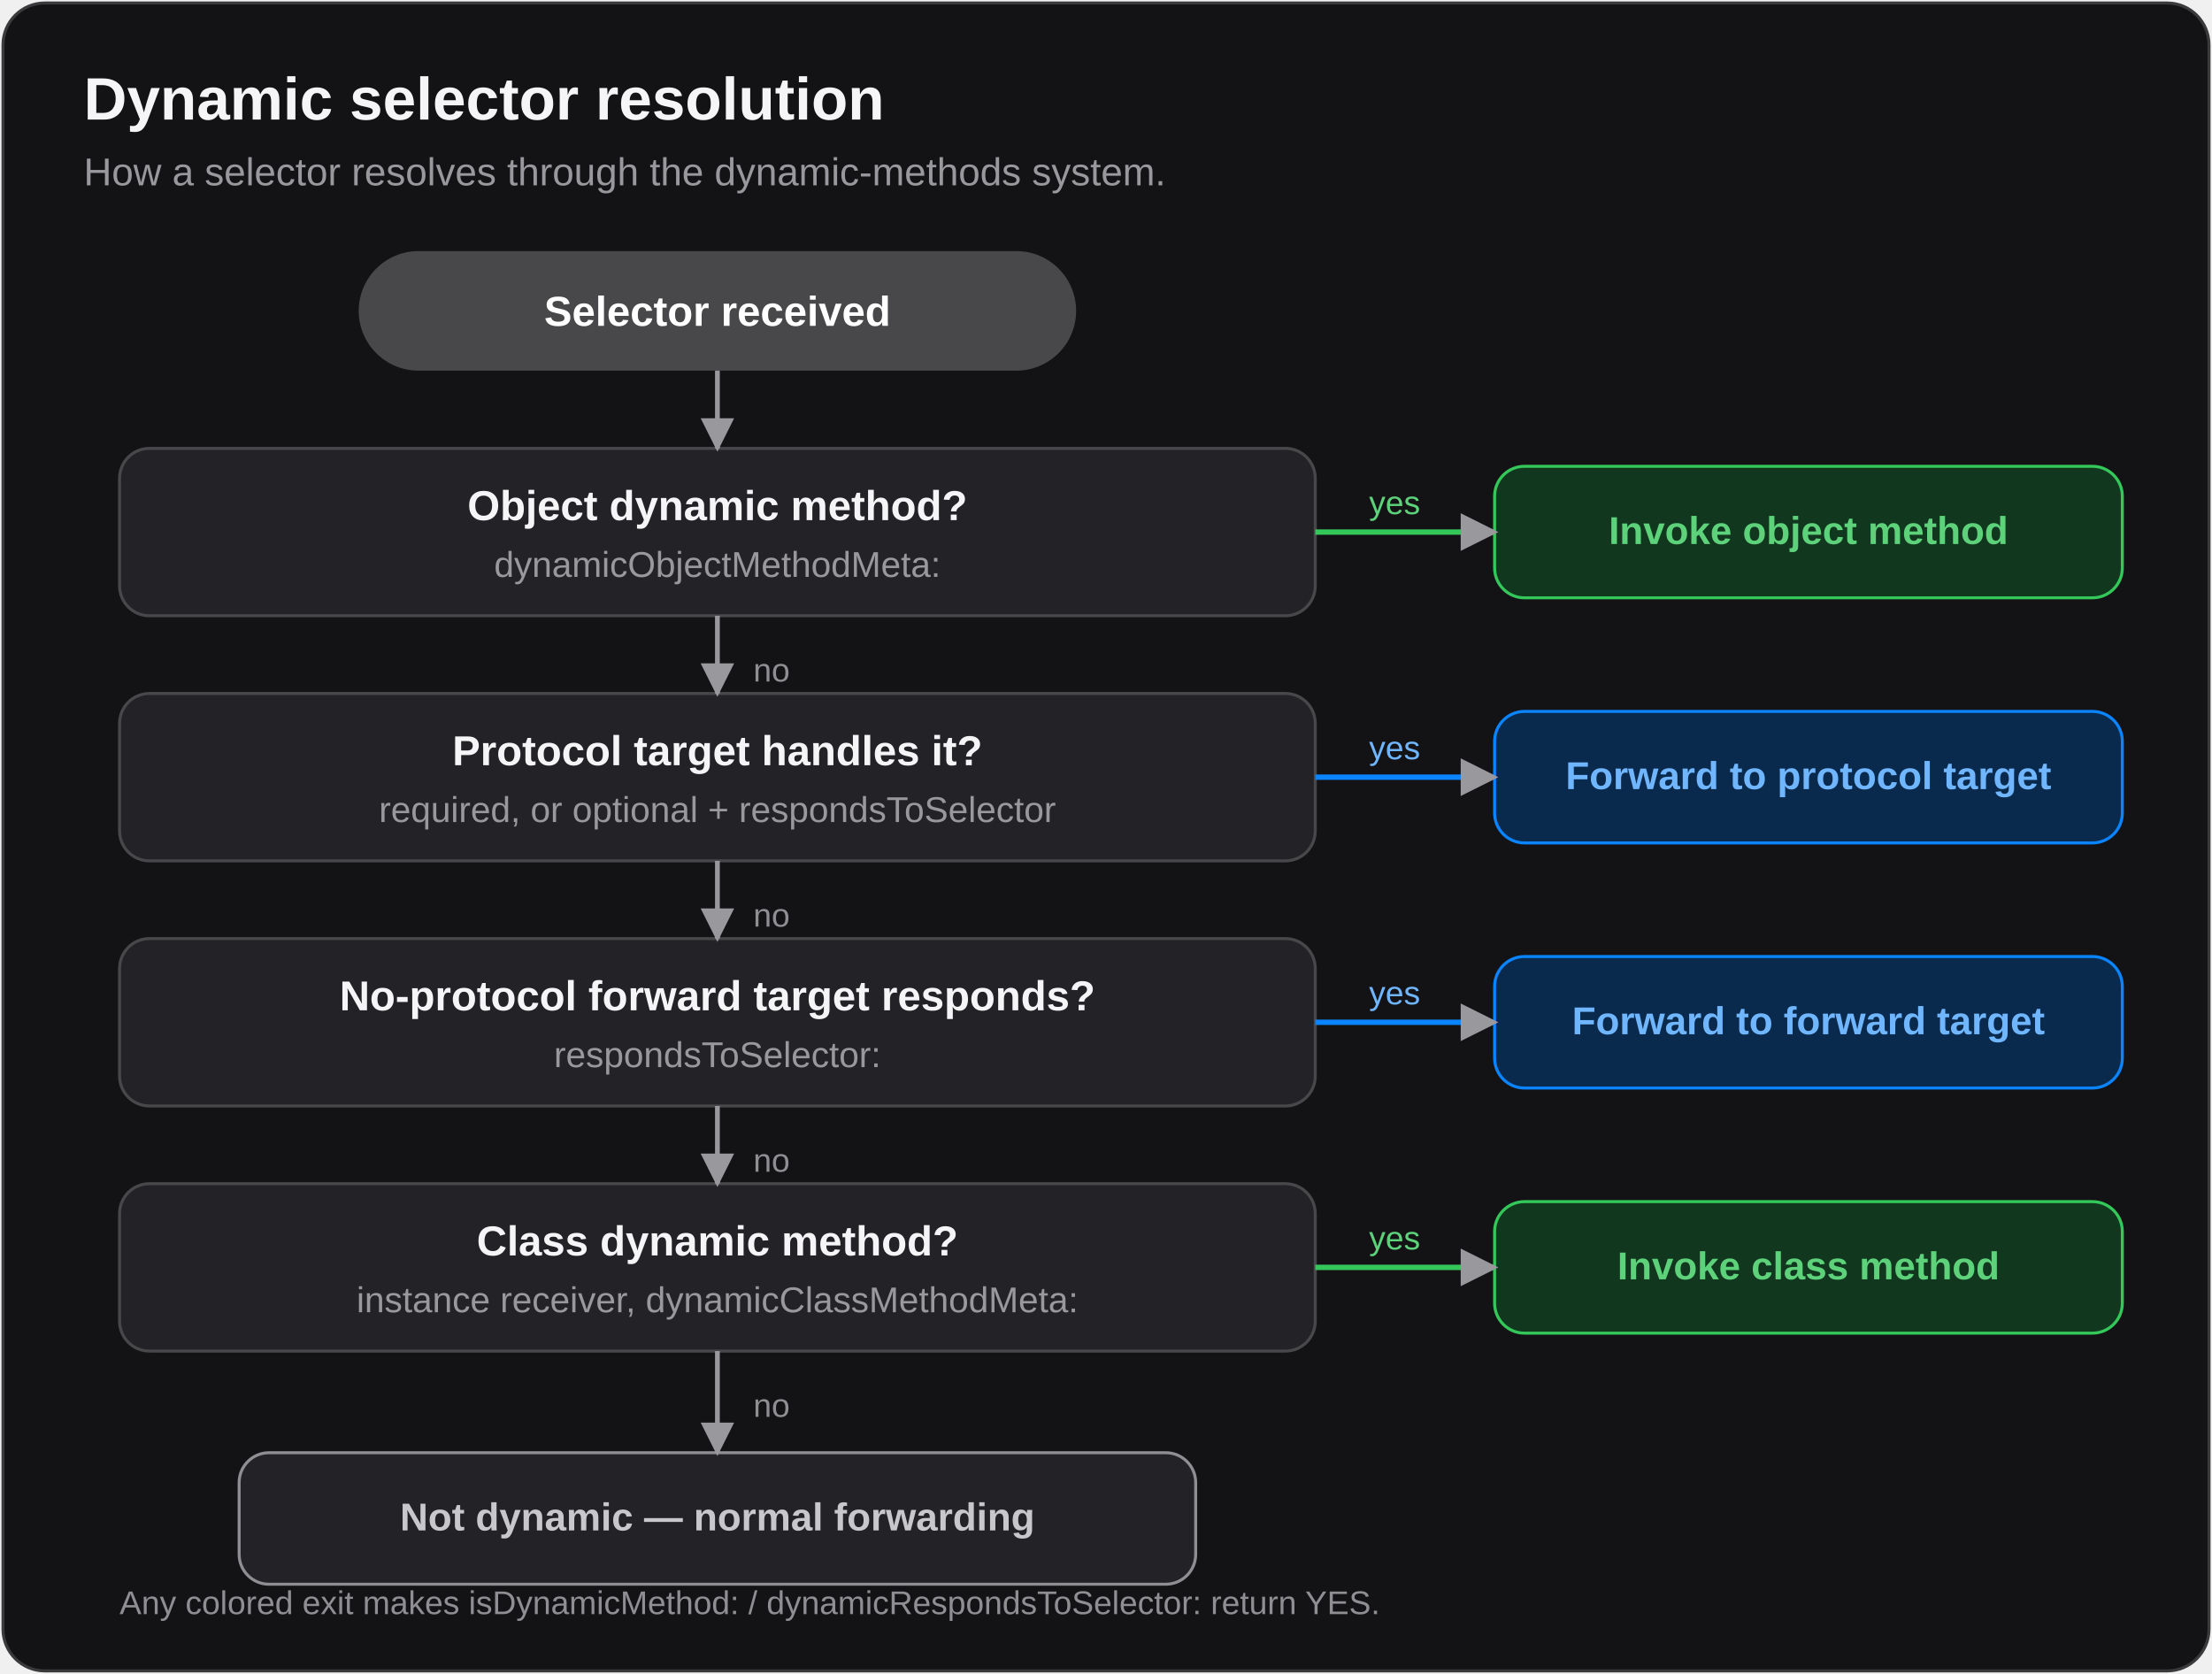
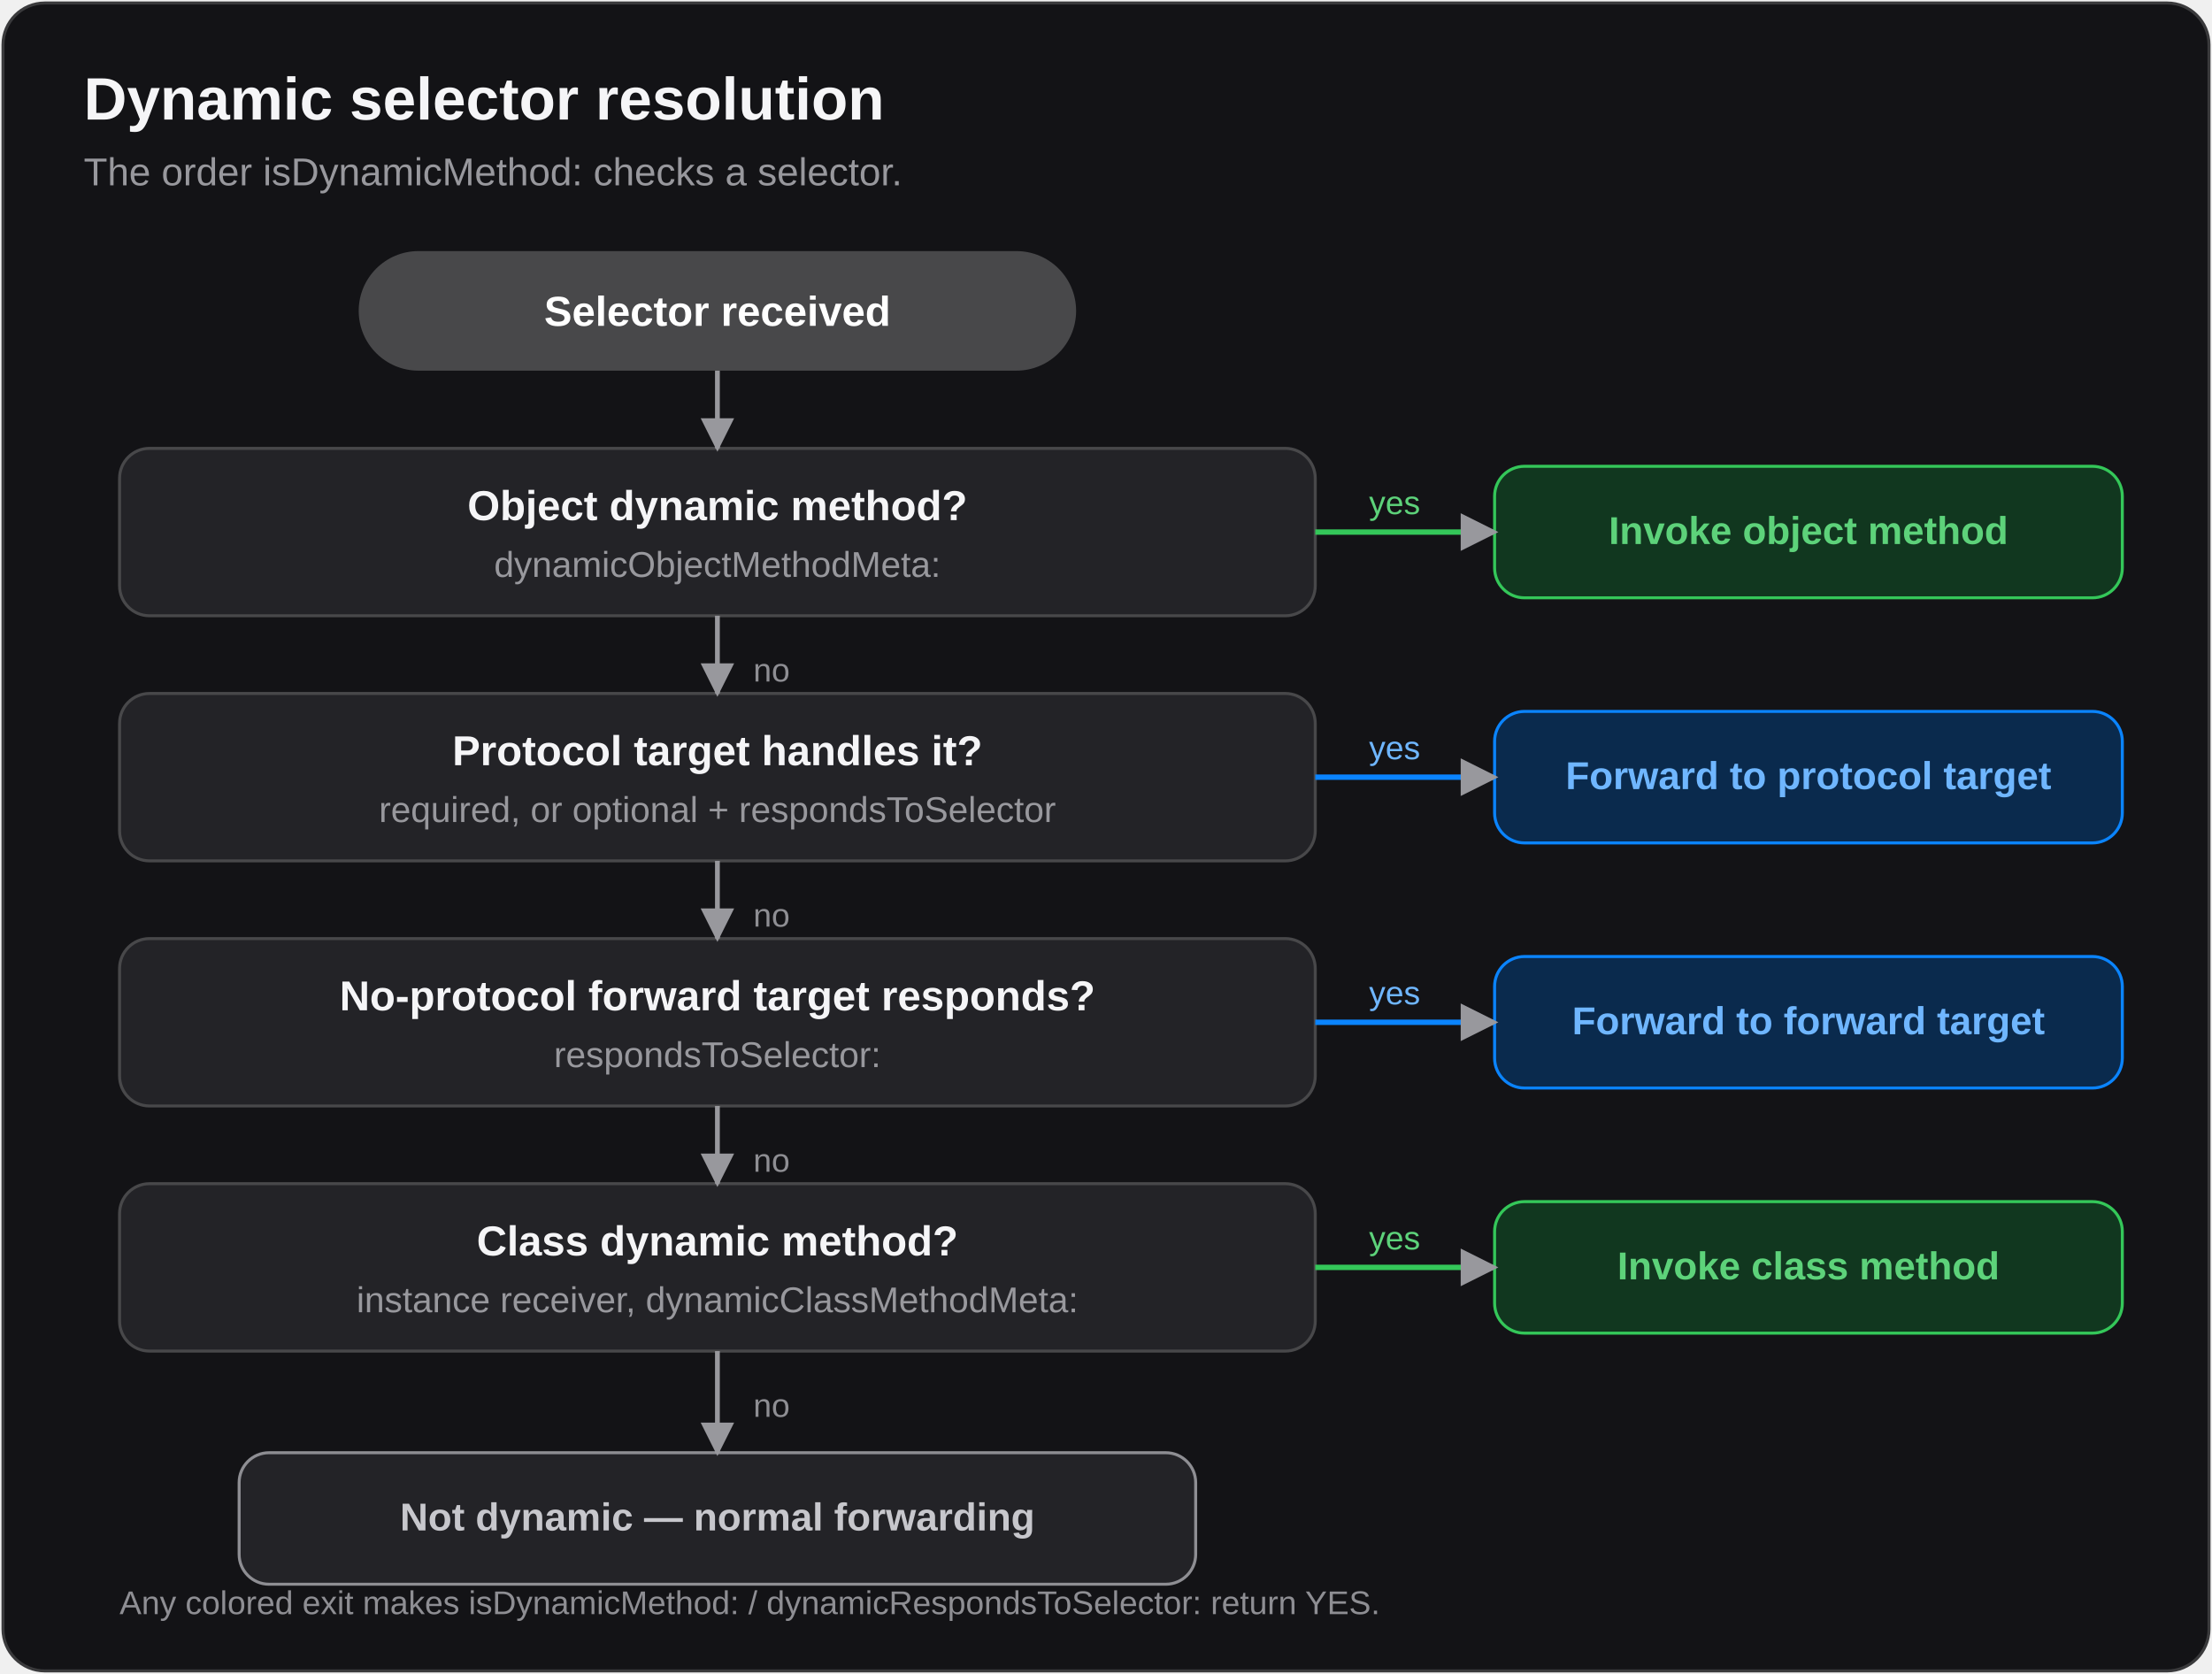
<svg xmlns="http://www.w3.org/2000/svg" viewBox="0 0 740 560" font-family="-apple-system, system-ui, 'Helvetica Neue', Arial, sans-serif">
  <defs>
    <marker id="ah" viewBox="0 0 10 10" refX="9" refY="5" markerWidth="7" markerHeight="7" orient="auto-start-reverse">
      <path d="M0,0 L10,5 L0,10 z" fill="#98989D" />
    </marker>
  </defs>
  <rect x="1" y="1" width="738" height="558" rx="14" fill="#131316" stroke="#3A3A3C" />
  <text x="28" y="40" font-size="20" font-weight="700" fill="#F5F5F7">Dynamic selector resolution</text>
-   <text x="28" y="62" font-size="13" fill="#98989D">How a selector resolves through the dynamic-methods system.</text>
+   <text x="28" y="62" font-size="13" fill="#98989D">The order isDynamicMethod: checks a selector.</text>
  <rect x="120" y="84" width="240" height="40" rx="20" fill="#48484A" />
  <text x="240" y="109" font-size="14" font-weight="600" fill="#FFFFFF" text-anchor="middle">Selector received</text>
  <rect x="40" y="150" width="400" height="56" rx="10" fill="#232327" stroke="#48484A" />
  <text x="240" y="174" font-size="14" font-weight="600" fill="#F5F5F7" text-anchor="middle">Object dynamic method?</text>
  <text x="240" y="193" font-size="12" fill="#98989D" text-anchor="middle">dynamicObjectMethodMeta:</text>
  <rect x="500" y="156" width="210" height="44" rx="10" fill="#11371F" stroke="#34C759" />
  <text x="605" y="182" font-size="13" font-weight="600" fill="#5DD27A" text-anchor="middle">Invoke object method</text>
  <rect x="40" y="232" width="400" height="56" rx="10" fill="#232327" stroke="#48484A" />
  <text x="240" y="256" font-size="14" font-weight="600" fill="#F5F5F7" text-anchor="middle">Protocol target handles it?</text>
  <text x="240" y="275" font-size="12" fill="#98989D" text-anchor="middle">required, or optional + respondsToSelector</text>
  <rect x="500" y="238" width="210" height="44" rx="10" fill="#0A2A4D" stroke="#0A84FF" />
  <text x="605" y="264" font-size="13" font-weight="600" fill="#6FB6FF" text-anchor="middle">Forward to protocol target</text>
  <rect x="40" y="314" width="400" height="56" rx="10" fill="#232327" stroke="#48484A" />
  <text x="240" y="338" font-size="14" font-weight="600" fill="#F5F5F7" text-anchor="middle">No-protocol forward target responds?</text>
  <text x="240" y="357" font-size="12" fill="#98989D" text-anchor="middle">respondsToSelector:</text>
  <rect x="500" y="320" width="210" height="44" rx="10" fill="#0A2A4D" stroke="#0A84FF" />
  <text x="605" y="346" font-size="13" font-weight="600" fill="#6FB6FF" text-anchor="middle">Forward to forward target</text>
  <rect x="40" y="396" width="400" height="56" rx="10" fill="#232327" stroke="#48484A" />
  <text x="240" y="420" font-size="14" font-weight="600" fill="#F5F5F7" text-anchor="middle">Class dynamic method?</text>
  <text x="240" y="439" font-size="12" fill="#98989D" text-anchor="middle">instance receiver, dynamicClassMethodMeta:</text>
  <rect x="500" y="402" width="210" height="44" rx="10" fill="#11371F" stroke="#34C759" />
  <text x="605" y="428" font-size="13" font-weight="600" fill="#5DD27A" text-anchor="middle">Invoke class method</text>
  <rect x="80" y="486" width="320" height="44" rx="10" fill="#232327" stroke="#8E8E93" />
  <text x="240" y="512" font-size="13" font-weight="600" fill="#C7C7CC" text-anchor="middle">Not dynamic — normal forwarding</text>
  <path d="M240,124 L240,150" stroke="#98989D" stroke-width="1.6" fill="none" marker-end="url(#ah)" />
  <path d="M240,206 L240,232" stroke="#98989D" stroke-width="1.6" fill="none" marker-end="url(#ah)" />
  <path d="M240,288 L240,314" stroke="#98989D" stroke-width="1.6" fill="none" marker-end="url(#ah)" />
  <path d="M240,370 L240,396" stroke="#98989D" stroke-width="1.6" fill="none" marker-end="url(#ah)" />
  <path d="M240,452 L240,486" stroke="#98989D" stroke-width="1.6" fill="none" marker-end="url(#ah)" />
  <text x="252" y="228" font-size="11" fill="#8E8E93">no</text>
  <text x="252" y="310" font-size="11" fill="#8E8E93">no</text>
  <text x="252" y="392" font-size="11" fill="#8E8E93">no</text>
  <text x="252" y="474" font-size="11" fill="#8E8E93">no</text>
  <path d="M440,178 L500,178" stroke="#34C759" stroke-width="1.8" fill="none" marker-end="url(#ah)" />
  <path d="M440,260 L500,260" stroke="#0A84FF" stroke-width="1.8" fill="none" marker-end="url(#ah)" />
  <path d="M440,342 L500,342" stroke="#0A84FF" stroke-width="1.8" fill="none" marker-end="url(#ah)" />
  <path d="M440,424 L500,424" stroke="#34C759" stroke-width="1.8" fill="none" marker-end="url(#ah)" />
  <text x="458" y="172" font-size="11" fill="#5DD27A">yes</text>
  <text x="458" y="254" font-size="11" fill="#6FB6FF">yes</text>
  <text x="458" y="336" font-size="11" fill="#6FB6FF">yes</text>
  <text x="458" y="418" font-size="11" fill="#5DD27A">yes</text>
  <text x="40" y="540" font-size="11" fill="#8E8E93">Any colored exit makes isDynamicMethod: / dynamicRespondsToSelector: return YES.</text>
</svg>
